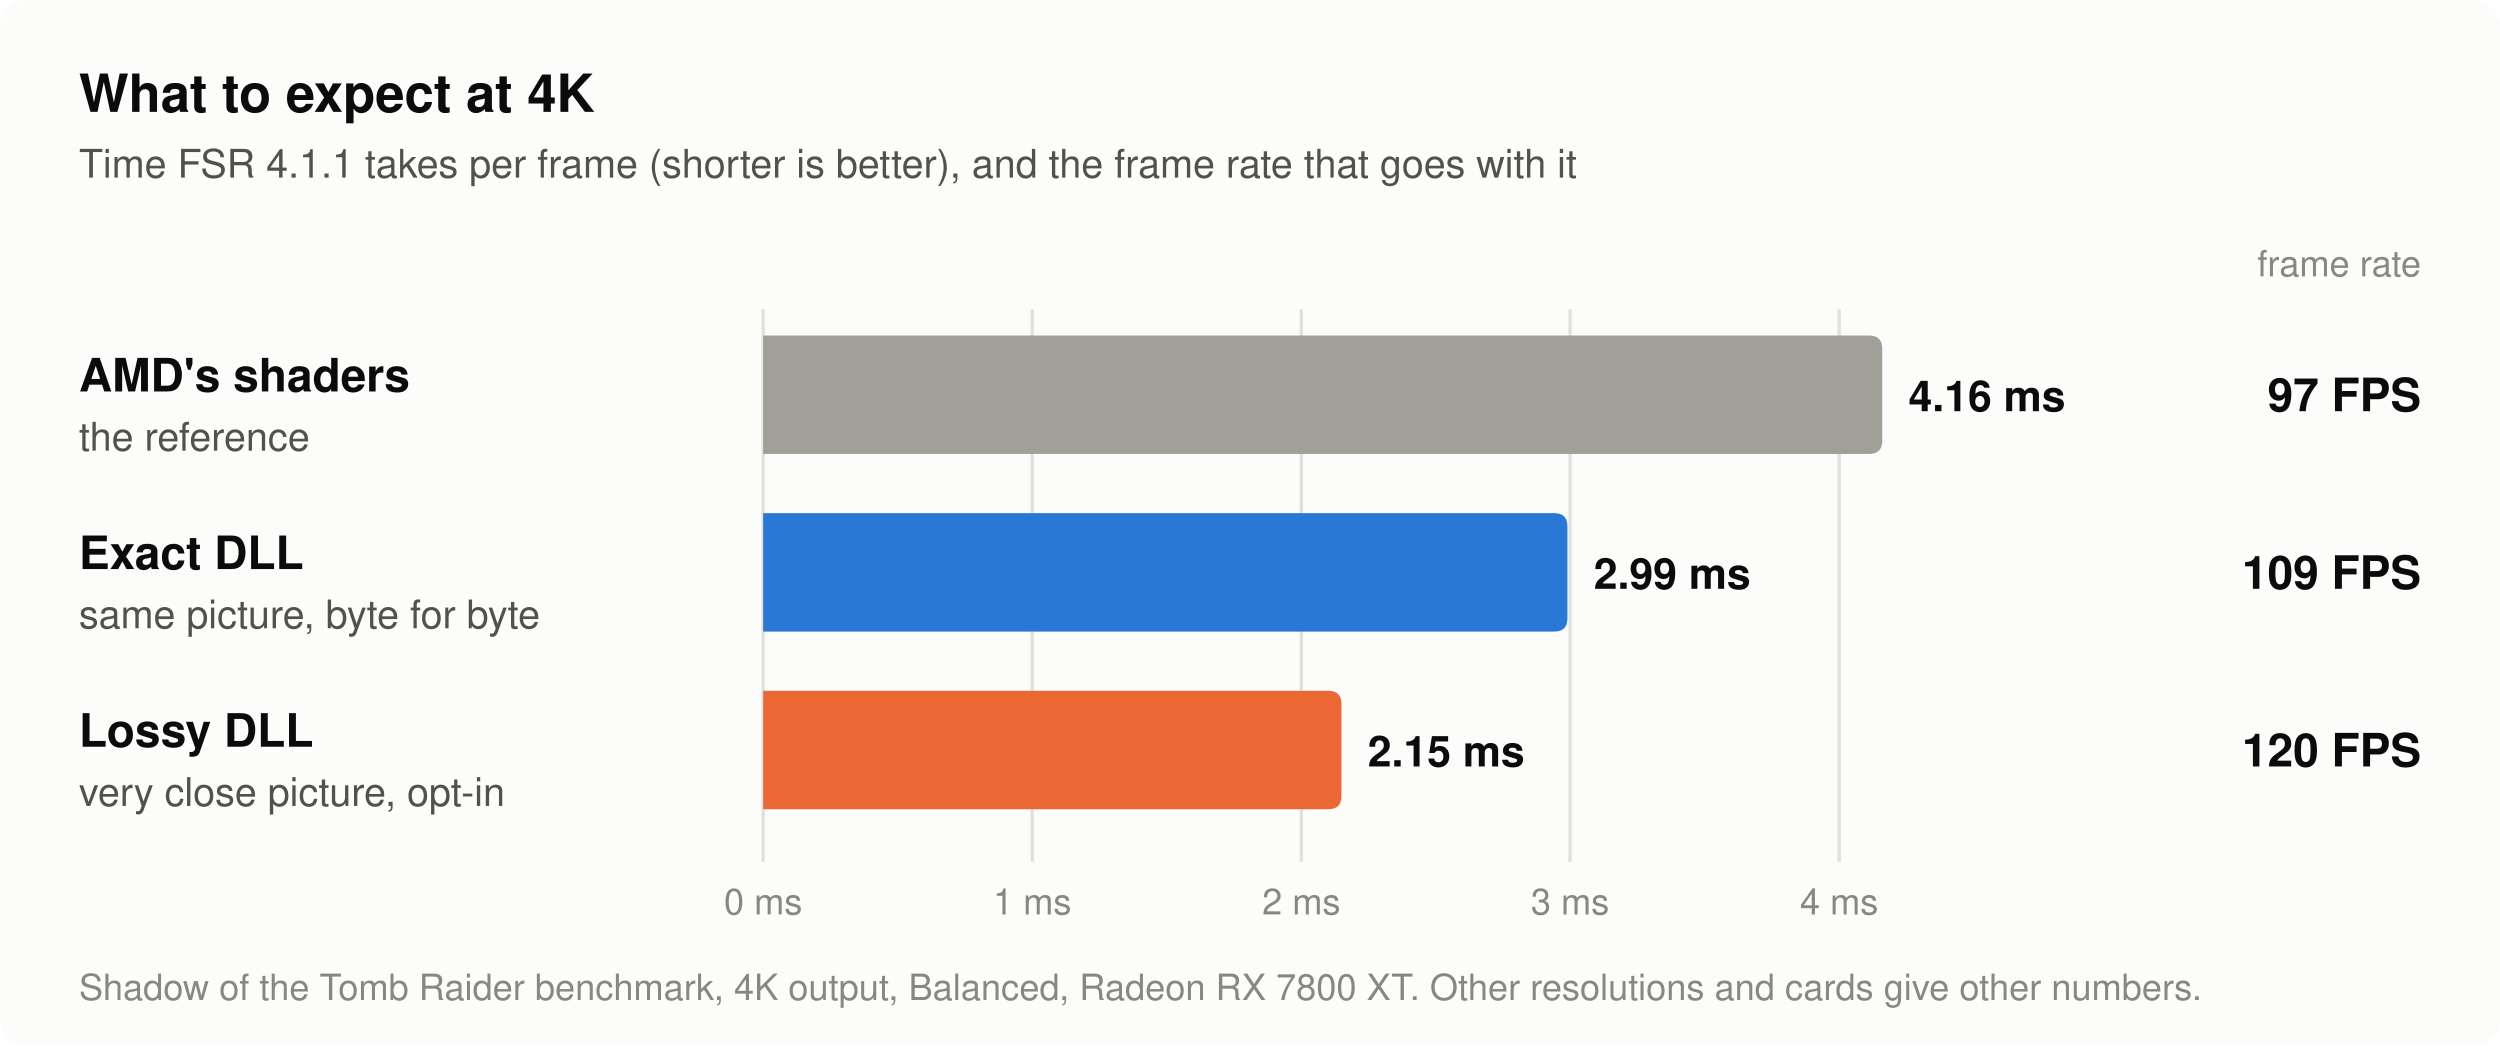
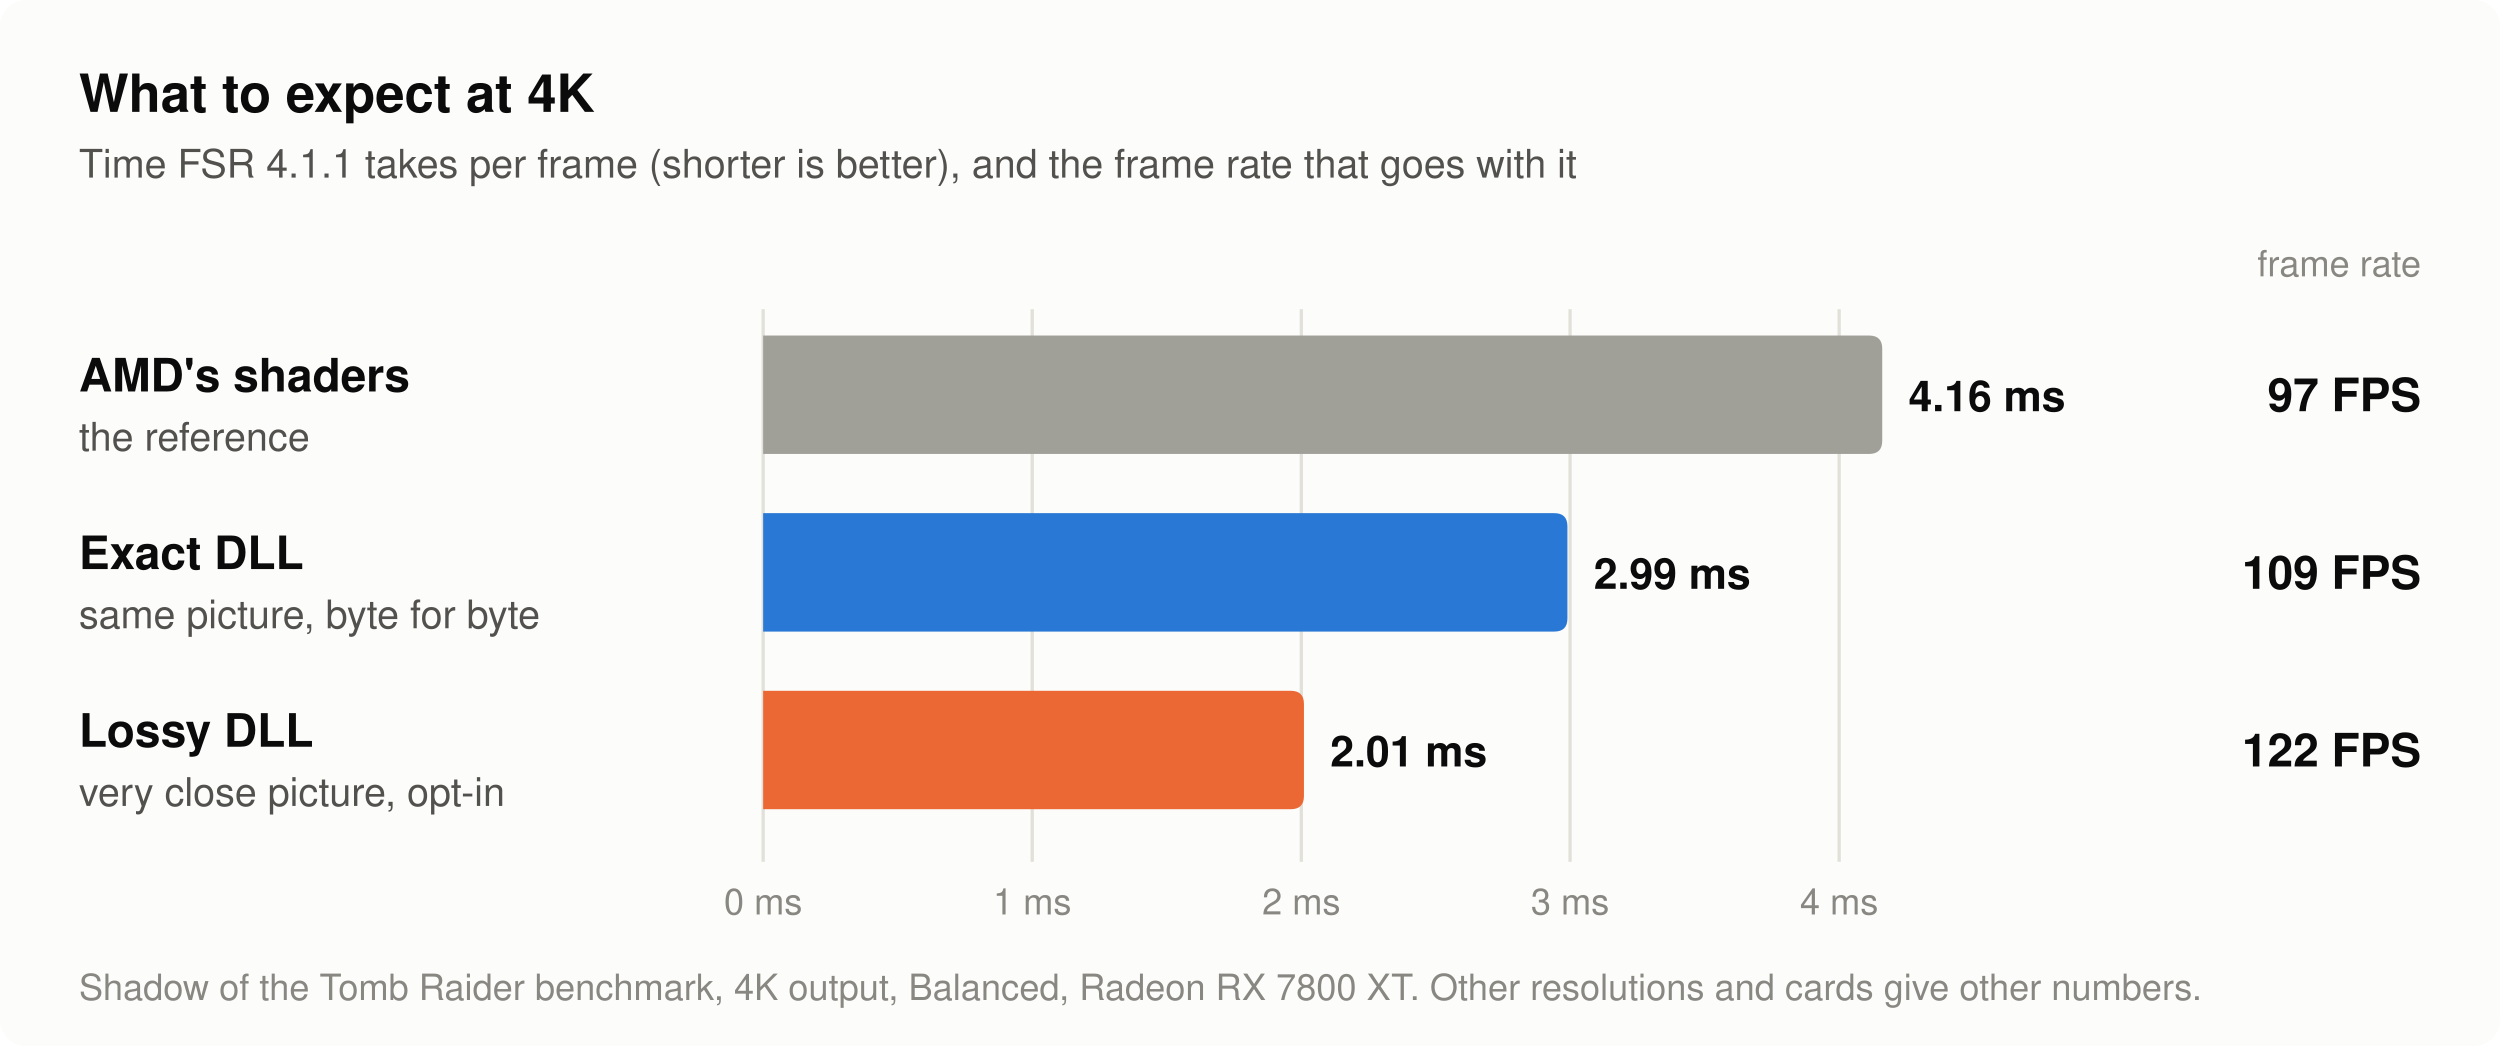
- <svg xmlns="http://www.w3.org/2000/svg" width="760" height="318" viewBox="0 0 760 318" role="img" aria-label="What to expect at 4K on a Radeon RX 7800 XT in Shadow of the Tomb Raider, FSR 4.1.1 Balanced. AMD's shaders: 4.16 milliseconds of upscaling per frame, 97 frames per second, the reference. Exact DLL: 2.99 milliseconds of upscaling per frame, 109 frames per second, same picture, byte for byte. Lossy DLL: 2.15 milliseconds of upscaling per frame, 120 frames per second, very close picture, opt-in. Other resolutions and other cards give other numbers.">
+ <svg xmlns="http://www.w3.org/2000/svg" width="760" height="318" viewBox="0 0 760 318" role="img" aria-label="What to expect at 4K on a Radeon RX 7800 XT in Shadow of the Tomb Raider, FSR 4.1.1 Balanced. AMD's shaders: 4.16 milliseconds of upscaling per frame, 97 frames per second, the reference. Exact DLL: 2.99 milliseconds of upscaling per frame, 109 frames per second, same picture, byte for byte. Lossy DLL: 2.01 milliseconds of upscaling per frame, 122 frames per second, very close picture, opt-in. Other resolutions and other cards give other numbers.">
  <rect width="760" height="318" rx="8" fill="#fcfcfb" />
  <text x="24.0" y="34.0" font-family="-apple-system, 'Segoe UI', Helvetica, Arial, sans-serif" font-size="16" font-weight="600" text-anchor="start" fill="#0b0b0b">What to expect at 4K</text>
  <text x="24.0" y="54.0" font-family="-apple-system, 'Segoe UI', Helvetica, Arial, sans-serif" font-size="12" text-anchor="start" fill="#52514e">Time FSR 4.1.1 takes per frame (shorter is better), and the frame rate that goes with it</text>
  <text x="736.0" y="84.0" font-family="-apple-system, 'Segoe UI', Helvetica, Arial, sans-serif" font-size="11" text-anchor="end" fill="#898781">frame rate</text>
  <line x1="232.0" y1="94" x2="232.0" y2="262" stroke="#e1e0d9" stroke-width="1" />
  <text x="232.0" y="278.0" font-family="-apple-system, 'Segoe UI', Helvetica, Arial, sans-serif" font-size="11" text-anchor="middle" fill="#898781">0 ms</text>
  <line x1="313.8" y1="94" x2="313.8" y2="262" stroke="#e1e0d9" stroke-width="1" />
  <text x="313.8" y="278.0" font-family="-apple-system, 'Segoe UI', Helvetica, Arial, sans-serif" font-size="11" text-anchor="middle" fill="#898781">1 ms</text>
  <line x1="395.6" y1="94" x2="395.6" y2="262" stroke="#e1e0d9" stroke-width="1" />
  <text x="395.6" y="278.0" font-family="-apple-system, 'Segoe UI', Helvetica, Arial, sans-serif" font-size="11" text-anchor="middle" fill="#898781">2 ms</text>
  <line x1="477.3" y1="94" x2="477.3" y2="262" stroke="#e1e0d9" stroke-width="1" />
  <text x="477.3" y="278.0" font-family="-apple-system, 'Segoe UI', Helvetica, Arial, sans-serif" font-size="11" text-anchor="middle" fill="#898781">3 ms</text>
  <line x1="559.1" y1="94" x2="559.1" y2="262" stroke="#e1e0d9" stroke-width="1" />
  <text x="559.1" y="278.0" font-family="-apple-system, 'Segoe UI', Helvetica, Arial, sans-serif" font-size="11" text-anchor="middle" fill="#898781">4 ms</text>
  <text x="24.0" y="119.0" font-family="-apple-system, 'Segoe UI', Helvetica, Arial, sans-serif" font-size="14" font-weight="600" text-anchor="start" fill="#0b0b0b">AMD's shaders</text>
  <text x="24.0" y="137.0" font-family="-apple-system, 'Segoe UI', Helvetica, Arial, sans-serif" font-size="12" text-anchor="start" fill="#52514e">the reference</text>
  <path d="M232,102 H568.2 Q572.2,102 572.2,106 V134 Q572.2,138 568.2,138 H232 Z" fill="#a09f98" />
  <text x="580.2" y="125.0" font-family="-apple-system, 'Segoe UI', Helvetica, Arial, sans-serif" font-size="13" font-weight="600" text-anchor="start" fill="#0b0b0b">4.16 ms</text>
  <text x="736.0" y="125.0" font-family="-apple-system, 'Segoe UI', Helvetica, Arial, sans-serif" font-size="14" font-weight="600" text-anchor="end" fill="#0b0b0b">97 FPS</text>
  <text x="24.0" y="173.0" font-family="-apple-system, 'Segoe UI', Helvetica, Arial, sans-serif" font-size="14" font-weight="600" text-anchor="start" fill="#0b0b0b">Exact DLL</text>
  <text x="24.0" y="191.0" font-family="-apple-system, 'Segoe UI', Helvetica, Arial, sans-serif" font-size="12" text-anchor="start" fill="#52514e">same picture, byte for byte</text>
  <path d="M232,156 H472.5 Q476.5,156 476.5,160 V188 Q476.5,192 472.5,192 H232 Z" fill="#2a78d6" />
  <text x="484.5" y="179.0" font-family="-apple-system, 'Segoe UI', Helvetica, Arial, sans-serif" font-size="13" font-weight="600" text-anchor="start" fill="#0b0b0b">2.99 ms</text>
  <text x="736.0" y="179.0" font-family="-apple-system, 'Segoe UI', Helvetica, Arial, sans-serif" font-size="14" font-weight="600" text-anchor="end" fill="#0b0b0b">109 FPS</text>
  <text x="24.0" y="227.0" font-family="-apple-system, 'Segoe UI', Helvetica, Arial, sans-serif" font-size="14" font-weight="600" text-anchor="start" fill="#0b0b0b">Lossy DLL</text>
  <text x="24.0" y="245.0" font-family="-apple-system, 'Segoe UI', Helvetica, Arial, sans-serif" font-size="12" text-anchor="start" fill="#52514e">very close picture, opt-in</text>
-   <path d="M232,210 H403.8 Q407.8,210 407.8,214 V242 Q407.8,246 403.8,246 H232 Z" fill="#eb6834" />
-   <text x="415.8" y="233.0" font-family="-apple-system, 'Segoe UI', Helvetica, Arial, sans-serif" font-size="13" font-weight="600" text-anchor="start" fill="#0b0b0b">2.15 ms</text>
-   <text x="736.0" y="233.0" font-family="-apple-system, 'Segoe UI', Helvetica, Arial, sans-serif" font-size="14" font-weight="600" text-anchor="end" fill="#0b0b0b">120 FPS</text>
+   <path d="M232,210 H392.4 Q396.4,210 396.4,214 V242 Q396.4,246 392.4,246 H232 Z" fill="#eb6834" />
+   <text x="404.4" y="233.0" font-family="-apple-system, 'Segoe UI', Helvetica, Arial, sans-serif" font-size="13" font-weight="600" text-anchor="start" fill="#0b0b0b">2.01 ms</text>
+   <text x="736.0" y="233.0" font-family="-apple-system, 'Segoe UI', Helvetica, Arial, sans-serif" font-size="14" font-weight="600" text-anchor="end" fill="#0b0b0b">122 FPS</text>
  <text x="24.0" y="304.0" font-family="-apple-system, 'Segoe UI', Helvetica, Arial, sans-serif" font-size="11" text-anchor="start" fill="#898781">Shadow of the Tomb Raider benchmark, 4K output, Balanced, Radeon RX 7800 XT. Other resolutions and cards give other numbers.</text>
</svg>
